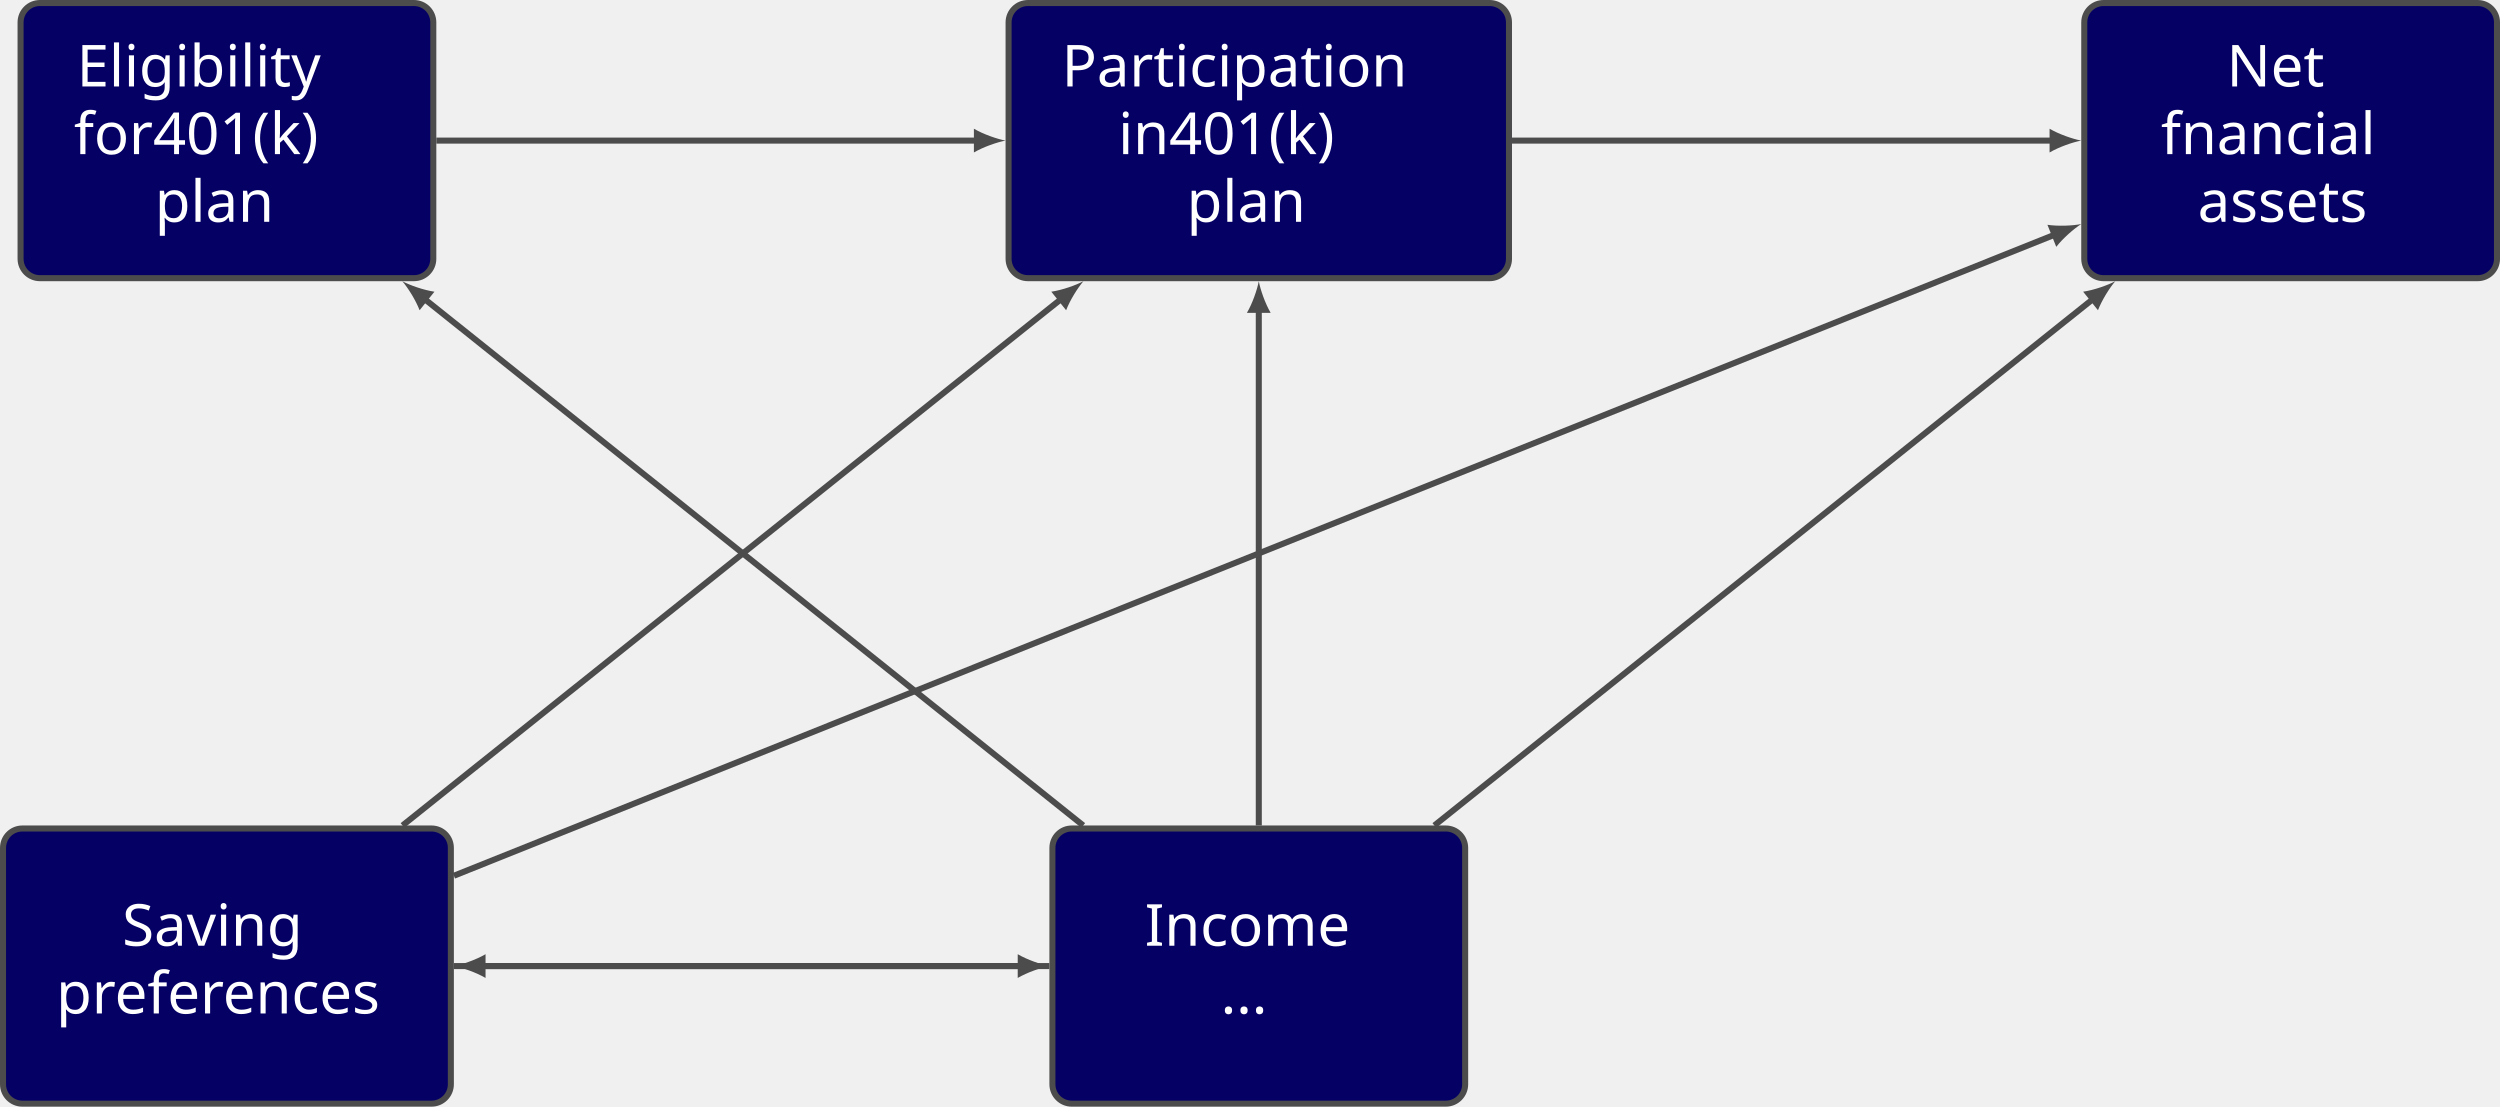
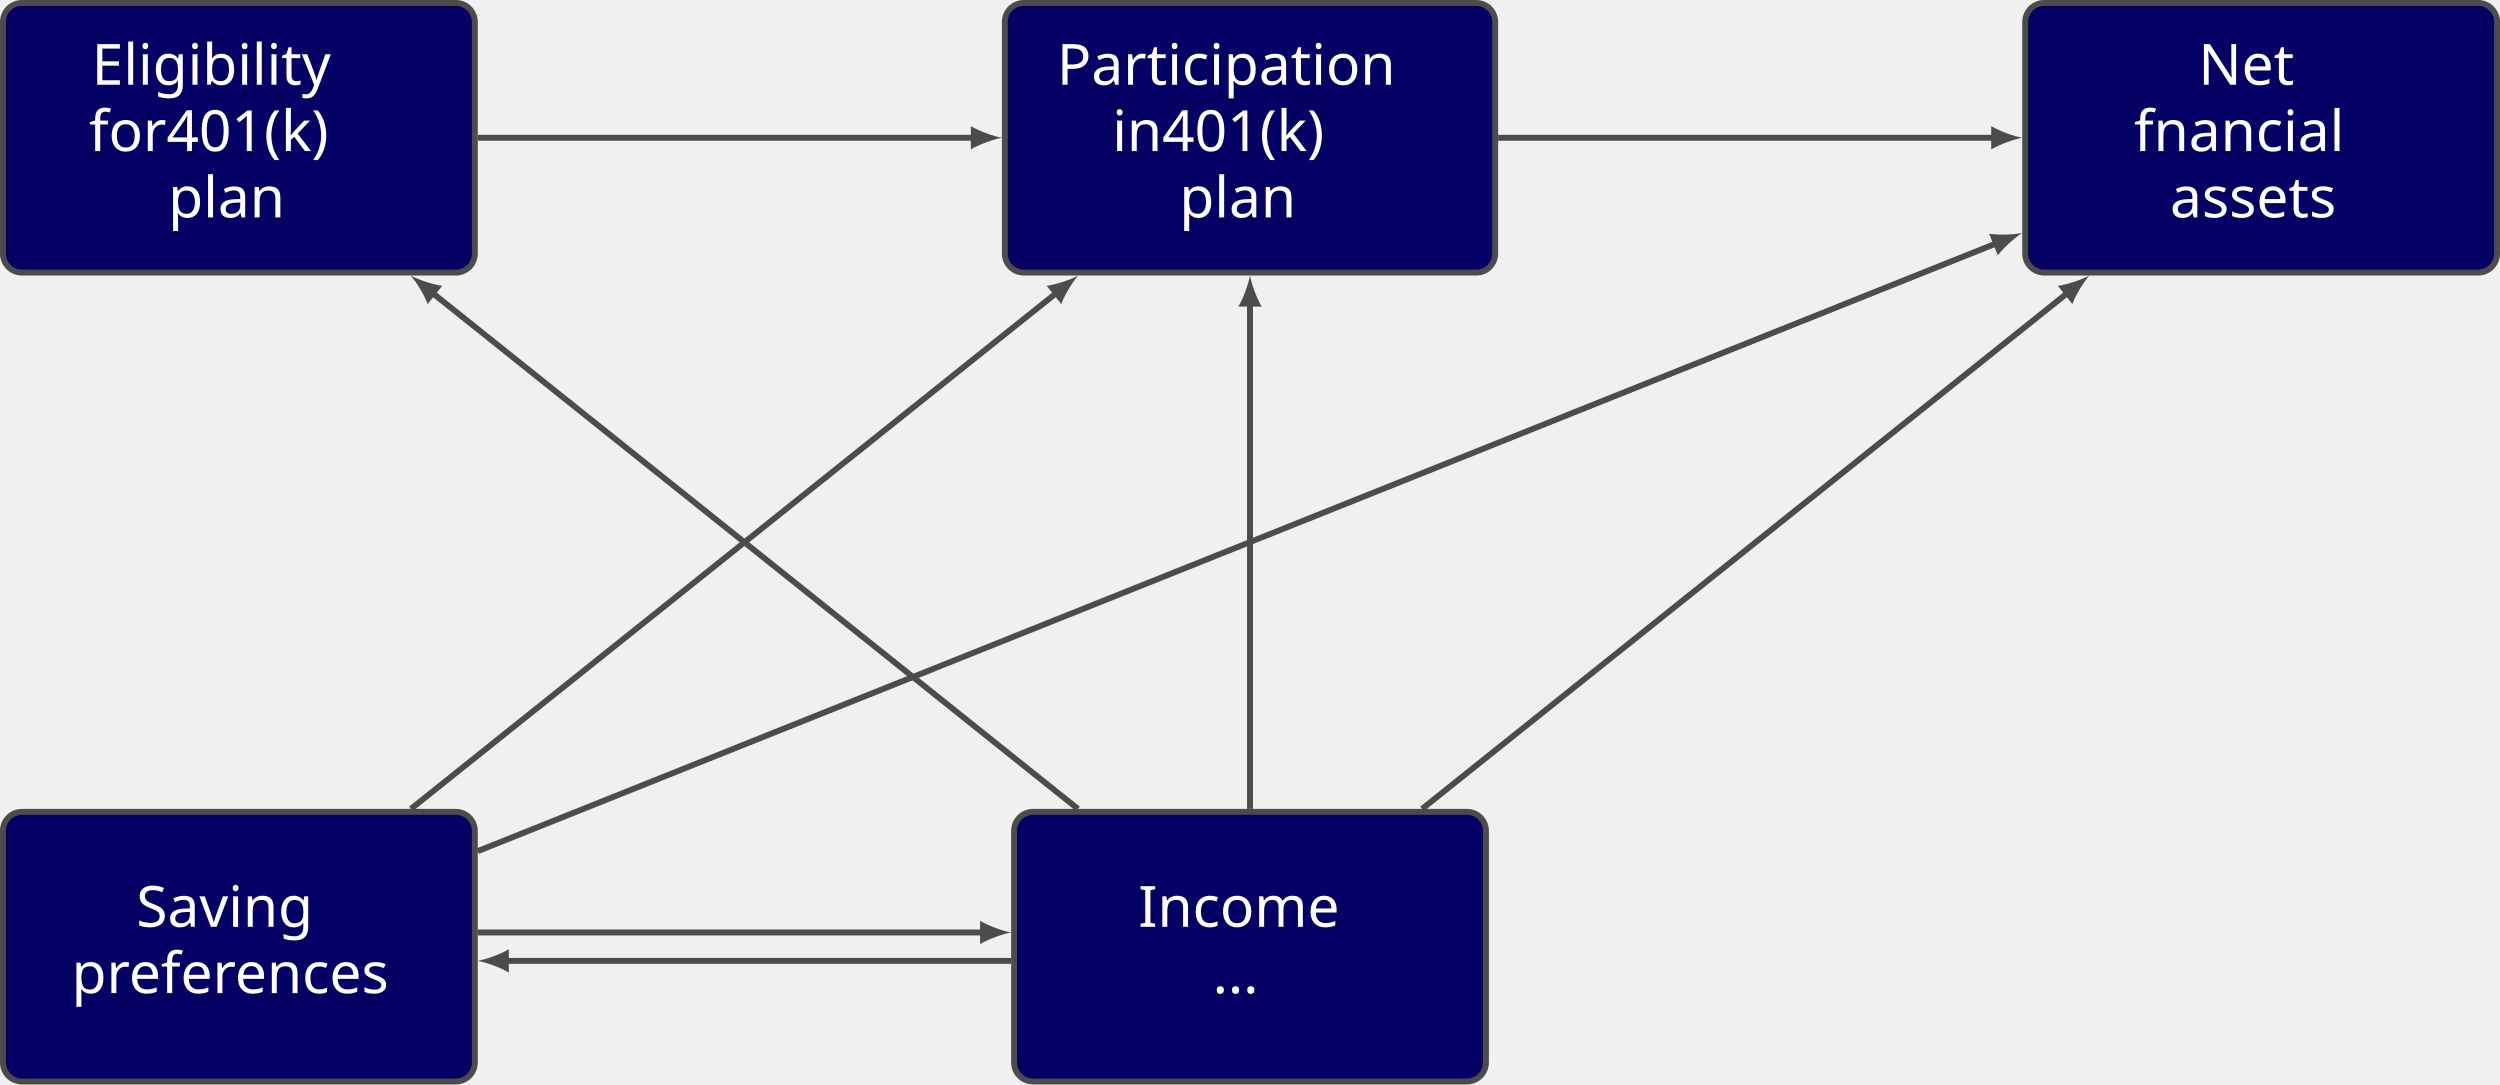
- <svg xmlns="http://www.w3.org/2000/svg" viewBox="0 0 686.796 304.023" height="304.023" width="686.796" xml:space="preserve" id="svg2" version="1.1">
+ <svg xmlns="http://www.w3.org/2000/svg" viewBox="0 0 700.873 304.023" height="304.023" width="700.873" xml:space="preserve" id="svg2" version="1.1">
  <defs id="defs6" />
  <g transform="matrix(1.333333,0,0,-1.333333,0,304.0227)" id="g10">
-     <g transform="translate(46.758,170.079)" id="g12">
+     <g transform="translate(50.229,170.079)" id="g12">
      <g id="g14">
        <g id="g16" />
        <g id="g18">
          <g id="g20">
            <g id="g22">
-               <path id="path24" style="fill:#050064;fill-opacity:1;fill-rule:nonzero;stroke:#4c4c4c;stroke-width:1.245;stroke-linecap:butt;stroke-linejoin:miter;stroke-miterlimit:10;stroke-dasharray:none;stroke-opacity:1" d="m 38.535,57.316 h -77.07 c -2.201,0 -3.985,-1.784 -3.985,-3.985 V 4.608 c 0,-2.201 1.784,-3.985 3.985,-3.985 h 77.07 c 2.201,0 3.985,1.784 3.985,3.985 v 48.723 c 0,2.201 -1.784,3.985 -3.985,3.985 z" />
+               <path id="path24" style="fill:#050064;fill-opacity:1;fill-rule:nonzero;stroke:#4c4c4c;stroke-width:1.245;stroke-linecap:butt;stroke-linejoin:miter;stroke-miterlimit:10;stroke-dasharray:none;stroke-opacity:1" d="m 45.622,57.316 h -91.244 c -2.201,0 -3.985,-1.784 -3.985,-3.985 V 4.608 c 0,-2.201 1.784,-3.985 3.985,-3.985 h 91.244 c 2.201,0 3.985,1.784 3.985,3.985 v 48.723 c 0,2.201 -1.784,3.985 -3.985,3.985 z" />
            </g>
            <g transform="translate(-37.491,25.98)" id="g26">
              <g id="g28">
-                 <g transform="translate(-9.267,-196.059)" id="g30">
-                   <text id="text38" style="font-variant:normal;font-weight:normal;font-size:11.955px;font-family:CMBX12;-inkscape-font-specification:CMBX12;writing-mode:lr-tb;fill:#ffffff;fill-opacity:1;fill-rule:nonzero;stroke:none" transform="matrix(1,0,0,-1,15.818,210.206)">
+                 <g transform="translate(-12.738,-196.059)" id="g30">
+                   <text id="text38" style="font-variant:normal;font-weight:normal;font-size:11.955px;font-family:CMBX12;-inkscape-font-specification:CMBX12;writing-mode:lr-tb;fill:#ffffff;fill-opacity:1;fill-rule:nonzero;stroke:none" transform="matrix(1,0,0,-1,19.289,210.206)">
                    <tspan id="tspan32" y="0" x="0 8.828 12.564 16.3 23.025 26.761 34.233 37.969 41.705 45.441 50.3">Eligibility</tspan>
                    <tspan id="tspan34" y="13.948" x="-0.574 3.535 10.26 20.236 26.961 33.686 40.411 45.641 52.739">for401(k)</tspan>
                    <tspan id="tspan36" y="27.895" x="16.089 23.561 27.297 33.835">plan</tspan>
                  </text>
-                   <g transform="translate(9.267,196.059)" id="g40" />
+                   <g transform="translate(12.738,196.059)" id="g40" />
                </g>
              </g>
              <g transform="translate(37.491,-25.98)" id="g42" />
            </g>
          </g>
          <g id="g44">
            <g id="g46">
              <path id="path48" style="fill:#050064;fill-opacity:1;fill-rule:nonzero;stroke:#4c4c4c;stroke-width:1.245;stroke-linecap:butt;stroke-linejoin:miter;stroke-miterlimit:10;stroke-dasharray:none;stroke-opacity:1" d="m 260.166,57.316 h -95.131 c -2.201,0 -3.985,-1.784 -3.985,-3.985 V 4.608 c 0,-2.201 1.784,-3.985 3.985,-3.985 h 95.131 c 2.201,0 3.985,1.784 3.985,3.985 v 48.723 c 0,2.201 -1.784,3.985 -3.985,3.985 z" />
            </g>
            <g transform="translate(166.03,25.98)" id="g50">
              <g id="g52">
-                 <g transform="translate(-212.788,-196.059)" id="g54">
-                   <text id="text62" style="font-variant:normal;font-weight:normal;font-size:11.955px;font-family:CMBX12;-inkscape-font-specification:CMBX12;writing-mode:lr-tb;fill:#ffffff;fill-opacity:1;fill-rule:nonzero;stroke:none" transform="matrix(1,0,0,-1,218.765,210.206)">
+                 <g transform="translate(-216.259,-196.059)" id="g54">
+                   <text id="text62" style="font-variant:normal;font-weight:normal;font-size:11.955px;font-family:CMBX12;-inkscape-font-specification:CMBX12;writing-mode:lr-tb;fill:#ffffff;fill-opacity:1;fill-rule:nonzero;stroke:none" transform="matrix(1,0,0,-1,222.236,210.206)">
                    <tspan id="tspan56" y="0" x="0 8.817 15.355 20.849 26.079 29.815 35.793 39.529 47.001 53.539 58.769 62.505 69.23">Participation</tspan>
                    <tspan id="tspan58" y="13.948" x="11.637 15.373 27.328 34.053 40.778 47.503 52.733 59.831">in401(k)</tspan>
                    <tspan id="tspan60" y="27.895" x="25.741 33.213 36.949 43.487">plan</tspan>
                  </text>
-                   <g transform="translate(212.788,196.059)" id="g64" />
+                   <g transform="translate(216.259,196.059)" id="g64" />
                </g>
              </g>
              <g transform="translate(-166.03,-25.98)" id="g66" />
            </g>
          </g>
          <g id="g68">
            <g id="g70">
-               <path id="path72" style="fill:#050064;fill-opacity:1;fill-rule:nonzero;stroke:#4c4c4c;stroke-width:1.245;stroke-linecap:butt;stroke-linejoin:miter;stroke-miterlimit:10;stroke-dasharray:none;stroke-opacity:1" d="m 463.737,57.316 h -77.07 c -2.201,0 -3.985,-1.784 -3.985,-3.985 V 4.608 c 0,-2.201 1.784,-3.985 3.985,-3.985 h 77.07 c 2.201,0 3.985,1.784 3.985,3.985 v 48.723 c 0,2.201 -1.784,3.985 -3.985,3.985 z" />
+               <path id="path72" style="fill:#050064;fill-opacity:1;fill-rule:nonzero;stroke:#4c4c4c;stroke-width:1.245;stroke-linecap:butt;stroke-linejoin:miter;stroke-miterlimit:10;stroke-dasharray:none;stroke-opacity:1" d="m 470.824,57.316 h -91.244 c -2.201,0 -3.985,-1.784 -3.985,-3.985 V 4.608 c 0,-2.201 1.784,-3.985 3.985,-3.985 h 91.244 c 2.201,0 3.985,1.784 3.985,3.985 v 48.723 c 0,2.201 -1.784,3.985 -3.985,3.985 z" />
            </g>
            <g transform="translate(392.507,25.98)" id="g74">
              <g id="g76">
-                 <g transform="translate(-439.265,-196.059)" id="g78">
-                   <text id="text86" style="font-variant:normal;font-weight:normal;font-size:11.955px;font-family:CMBX12;-inkscape-font-specification:CMBX12;writing-mode:lr-tb;fill:#ffffff;fill-opacity:1;fill-rule:nonzero;stroke:none" transform="matrix(1,0,0,-1,458.771,210.206)">
+                 <g transform="translate(-442.736,-196.059)" id="g78">
+                   <text id="text86" style="font-variant:normal;font-weight:normal;font-size:11.955px;font-family:CMBX12;-inkscape-font-specification:CMBX12;writing-mode:lr-tb;fill:#ffffff;fill-opacity:1;fill-rule:nonzero;stroke:none" transform="matrix(1,0,0,-1,462.242,210.206)">
                    <tspan id="tspan80" y="0" x="0 10.516 16.652">Net</tspan>
                    <tspan id="tspan82" y="13.948" x="-13.529 -6.057 1.415 7.953 15.425 21.403 25.139 31.677">fnancial</tspan>
                    <tspan id="tspan84" y="27.895" x="-5.968 0.57 5.875 11.179 17.316 22.546">assets</tspan>
                  </text>
-                   <g transform="translate(439.265,196.059)" id="g88" />
+                   <g transform="translate(442.736,196.059)" id="g88" />
                </g>
              </g>
              <g transform="translate(-392.507,-25.98)" id="g90" />
            </g>
          </g>
          <g id="g92">
            <g id="g94">
-               <path id="path96" style="fill:#050064;fill-opacity:1;fill-rule:nonzero;stroke:#4c4c4c;stroke-width:1.245;stroke-linecap:butt;stroke-linejoin:miter;stroke-miterlimit:10;stroke-dasharray:none;stroke-opacity:1" d="m 42.151,-112.765 h -84.302 c -2.201,0 -3.985,-1.784 -3.985,-3.985 v -48.723 c 0,-2.201 1.784,-3.985 3.985,-3.985 h 84.302 c 2.201,0 3.985,1.784 3.985,3.985 v 48.723 c 0,2.201 -1.784,3.985 -3.985,3.985 z" />
+               <path id="path96" style="fill:#050064;fill-opacity:1;fill-rule:nonzero;stroke:#4c4c4c;stroke-width:1.245;stroke-linecap:butt;stroke-linejoin:miter;stroke-miterlimit:10;stroke-dasharray:none;stroke-opacity:1" d="m 45.622,-112.765 h -91.244 c -2.201,0 -3.985,-1.784 -3.985,-3.985 v -48.723 c 0,-2.201 1.784,-3.985 3.985,-3.985 h 91.244 c 2.201,0 3.985,1.784 3.985,3.985 v 48.723 c 0,2.201 -1.784,3.985 -3.985,3.985 z" />
            </g>
            <g transform="translate(-41.154,-144.099)" id="g98">
              <g id="g100">
-                 <g transform="translate(-5.604,-25.98)" id="g102">
-                   <text id="text108" style="font-variant:normal;font-weight:normal;font-size:11.955px;font-family:CMBX12;-inkscape-font-specification:CMBX12;writing-mode:lr-tb;fill:#ffffff;fill-opacity:1;fill-rule:nonzero;stroke:none" transform="matrix(1,0,0,-1,25.183,33.153)">
+                 <g transform="translate(-9.075,-25.98)" id="g102">
+                   <text id="text108" style="font-variant:normal;font-weight:normal;font-size:11.955px;font-family:CMBX12;-inkscape-font-specification:CMBX12;writing-mode:lr-tb;fill:#ffffff;fill-opacity:1;fill-rule:nonzero;stroke:none" transform="matrix(1,0,0,-1,28.654,33.153)">
                    <tspan id="tspan104" y="0" x="0 7.472 13.64 20.737 24.473 31.945">Saving</tspan>
                    <tspan id="tspan106" y="13.947" x="-13.601 -6.129 -0.636 5.501 9.61 15.747 21.24 27.377 34.849 40.826 46.963">preferences</tspan>
                  </text>
-                   <g transform="translate(5.604,25.98)" id="g110" />
+                   <g transform="translate(9.075,25.98)" id="g110" />
                </g>
              </g>
              <g transform="translate(41.154,144.099)" id="g112" />
            </g>
          </g>
          <g id="g114">
            <g id="g116">
-               <path id="path118" style="fill:#050064;fill-opacity:1;fill-rule:nonzero;stroke:#4c4c4c;stroke-width:1.245;stroke-linecap:butt;stroke-linejoin:miter;stroke-miterlimit:10;stroke-dasharray:none;stroke-opacity:1" d="m 251.136,-112.765 h -77.07 c -2.201,0 -3.985,-1.784 -3.985,-3.985 v -48.723 c 0,-2.201 1.784,-3.985 3.985,-3.985 h 77.07 c 2.201,0 3.985,1.784 3.985,3.985 v 48.723 c 0,2.201 -1.784,3.985 -3.985,3.985 z" />
+               <path id="path118" style="fill:#050064;fill-opacity:1;fill-rule:nonzero;stroke:#4c4c4c;stroke-width:1.245;stroke-linecap:butt;stroke-linejoin:miter;stroke-miterlimit:10;stroke-dasharray:none;stroke-opacity:1" d="m 258.223,-112.765 h -91.244 c -2.201,0 -3.985,-1.784 -3.985,-3.985 v -48.723 c 0,-2.201 1.784,-3.985 3.985,-3.985 h 91.244 c 2.201,0 3.985,1.784 3.985,3.985 v 48.723 c 0,2.201 -1.784,3.985 -3.985,3.985 z" />
            </g>
            <g transform="translate(183.115,-144.099)" id="g120">
              <g id="g122">
-                 <g transform="translate(-229.873,-25.98)" id="g124">
-                   <text id="text130" style="font-variant:normal;font-weight:normal;font-size:11.955px;font-family:CMBX12;-inkscape-font-specification:CMBX12;writing-mode:lr-tb;fill:#ffffff;fill-opacity:1;fill-rule:nonzero;stroke:none" transform="matrix(1,0,0,-1,235.851,33.153)">
+                 <g transform="translate(-233.344,-25.98)" id="g124">
+                   <text id="text130" style="font-variant:normal;font-weight:normal;font-size:11.955px;font-family:CMBX12;-inkscape-font-specification:CMBX12;writing-mode:lr-tb;fill:#ffffff;fill-opacity:1;fill-rule:nonzero;stroke:none" transform="matrix(1,0,0,-1,239.322,33.153)">
                    <tspan id="tspan126" y="0" x="0 5.009 12.481 18.459 25.184 36.392">Income</tspan>
                    <tspan id="tspan128" y="13.947" x="15.66 19.396 23.132">...</tspan>
                  </text>
-                   <g transform="translate(229.873,25.98)" id="g132" />
+                   <g transform="translate(233.344,25.98)" id="g132" />
                </g>
              </g>
              <g transform="translate(-183.115,144.099)" id="g134" />
            </g>
          </g>
          <g id="g136">
-             <path id="path138" style="fill:none;stroke:#4c4c4c;stroke-width:1.245;stroke-linecap:butt;stroke-linejoin:miter;stroke-miterlimit:10;stroke-dasharray:none;stroke-opacity:1" d="M 43.143,28.969 H 154.555" />
+             <path id="path138" style="fill:none;stroke:#4c4c4c;stroke-width:1.245;stroke-linecap:butt;stroke-linejoin:miter;stroke-miterlimit:10;stroke-dasharray:none;stroke-opacity:1" d="M 50.23,28.969 H 154.555" />
            <g id="g140">
              <g transform="translate(154.5549,28.96948)" id="g142">
                <g id="g144">
                  <path id="path146" style="fill:#4c4c4c;fill-opacity:1;fill-rule:nonzero;stroke:none" d="M 5.873,0 C 4.133,0.326 1.305,1.305 -0.653,2.447 V -2.447 C 1.305,-1.305 4.133,-0.326 5.873,0" />
                </g>
              </g>
            </g>
          </g>
          <g id="g148">
-             <path id="path150" style="fill:none;stroke:#4c4c4c;stroke-width:1.245;stroke-linecap:butt;stroke-linejoin:miter;stroke-miterlimit:10;stroke-dasharray:none;stroke-opacity:1" d="M 264.774,28.969 H 376.186" />
+             <path id="path150" style="fill:none;stroke:#4c4c4c;stroke-width:1.245;stroke-linecap:butt;stroke-linejoin:miter;stroke-miterlimit:10;stroke-dasharray:none;stroke-opacity:1" d="M 264.774,28.969 H 369.099" />
            <g id="g152">
-               <g transform="translate(376.1862,28.96948)" id="g154">
+               <g transform="translate(369.0995,28.96948)" id="g154">
                <g id="g156">
                  <path id="path158" style="fill:#4c4c4c;fill-opacity:1;fill-rule:nonzero;stroke:none" d="M 5.873,0 C 4.133,0.326 1.305,1.305 -0.653,2.447 V -2.447 C 1.305,-1.305 4.133,-0.326 5.873,0" />
                </g>
              </g>
            </g>
          </g>
          <g id="g160">
            <path id="path162" style="fill:none;stroke:#4c4c4c;stroke-width:1.245;stroke-linecap:butt;stroke-linejoin:miter;stroke-miterlimit:10;stroke-dasharray:none;stroke-opacity:1" d="M 36.174,-112.142 171.886,-3.667" />
            <g id="g164">
              <g transform="matrix(0.7811,0.62431,-0.62431,0.7811,171.8858,-3.66661)" id="g166">
                <g id="g168">
                  <path id="path170" style="fill:#4c4c4c;fill-opacity:1;fill-rule:nonzero;stroke:none" d="M 5.873,0 C 4.133,0.326 1.305,1.305 -0.653,2.447 V -2.447 C 1.305,-1.305 4.133,-0.326 5.873,0" />
                </g>
              </g>
            </g>
          </g>
          <g id="g172">
-             <path id="path174" style="fill:none;stroke:#4c4c4c;stroke-width:1.245;stroke-linecap:butt;stroke-linejoin:miter;stroke-miterlimit:10;stroke-dasharray:none;stroke-opacity:1" d="M 46.759,-141.111 H 163.585" />
+             <path id="path174" style="fill:none;stroke:#4c4c4c;stroke-width:1.245;stroke-linecap:butt;stroke-linejoin:miter;stroke-miterlimit:10;stroke-dasharray:none;stroke-opacity:1" d="M 50.23,-138.123 H 156.498" />
            <g id="g176">
-               <g transform="translate(163.5851,-141.1114)" id="g178">
+               <g transform="translate(156.4984,-138.1225)" id="g178">
                <g id="g180">
                  <path id="path182" style="fill:#4c4c4c;fill-opacity:1;fill-rule:nonzero;stroke:none" d="M 5.873,0 C 4.133,0.326 1.305,1.305 -0.653,2.447 V -2.447 C 1.305,-1.305 4.133,-0.326 5.873,0" />
                </g>
              </g>
            </g>
          </g>
          <g id="g184">
-             <path id="path186" style="fill:none;stroke:#4c4c4c;stroke-width:1.245;stroke-linecap:butt;stroke-linejoin:miter;stroke-miterlimit:10;stroke-dasharray:none;stroke-opacity:1" d="M 52.632,-141.111 H 169.458" />
+             <path id="path186" style="fill:none;stroke:#4c4c4c;stroke-width:1.245;stroke-linecap:butt;stroke-linejoin:miter;stroke-miterlimit:10;stroke-dasharray:none;stroke-opacity:1" d="M 56.103,-144.1 H 162.371" />
            <g id="g188">
-               <g transform="rotate(180,26.31581,-70.55568)" id="g190">
+               <g transform="rotate(180,28.05131,-72.0501)" id="g190">
                <g id="g192">
                  <path id="path194" style="fill:#4c4c4c;fill-opacity:1;fill-rule:nonzero;stroke:none" d="M 5.873,0 C 4.133,0.326 1.305,1.305 -0.653,2.447 V -2.447 C 1.305,-1.305 4.133,-0.326 5.873,0" />
                </g>
              </g>
            </g>
          </g>
          <g id="g196">
-             <path id="path198" style="fill:none;stroke:#4c4c4c;stroke-width:1.245;stroke-linecap:butt;stroke-linejoin:miter;stroke-miterlimit:10;stroke-dasharray:none;stroke-opacity:1" d="M 248.775,-112.142 384.487,-3.667" />
+             <path id="path198" style="fill:none;stroke:#4c4c4c;stroke-width:1.245;stroke-linecap:butt;stroke-linejoin:miter;stroke-miterlimit:10;stroke-dasharray:none;stroke-opacity:1" d="M 50.23,-121.024 369.52,6.769" />
            <g id="g200">
-               <g transform="matrix(0.7811,0.62431,-0.62431,0.7811,384.4869,-3.66661)" id="g202">
+               <g transform="matrix(0.92838,0.37157,-0.37157,0.92838,369.5202,6.76854)" id="g202">
                <g id="g204">
                  <path id="path206" style="fill:#4c4c4c;fill-opacity:1;fill-rule:nonzero;stroke:none" d="M 5.873,0 C 4.133,0.326 1.305,1.305 -0.653,2.447 V -2.447 C 1.305,-1.305 4.133,-0.326 5.873,0" />
                </g>
              </g>
            </g>
          </g>
          <g id="g208">
-             <path id="path210" style="fill:none;stroke:#4c4c4c;stroke-width:1.245;stroke-linecap:butt;stroke-linejoin:miter;stroke-miterlimit:10;stroke-dasharray:none;stroke-opacity:1" d="M 46.759,-122.499 376.607,9.592" />
+             <path id="path210" style="fill:none;stroke:#4c4c4c;stroke-width:1.245;stroke-linecap:butt;stroke-linejoin:miter;stroke-miterlimit:10;stroke-dasharray:none;stroke-opacity:1" d="M 248.775,-112.142 384.487,-3.667" />
            <g id="g212">
-               <g transform="matrix(0.9283,0.37172,-0.37172,0.9283,376.6073,9.592)" id="g214">
+               <g transform="matrix(0.7811,0.62431,-0.62431,0.7811,384.4869,-3.66661)" id="g214">
                <g id="g216">
                  <path id="path218" style="fill:#4c4c4c;fill-opacity:1;fill-rule:nonzero;stroke:none" d="M 5.873,0 C 4.133,0.326 1.305,1.305 -0.653,2.447 V -2.447 C 1.305,-1.305 4.133,-0.326 5.873,0" />
                </g>
              </g>
            </g>
          </g>
          <g id="g220">
            <path id="path222" style="fill:none;stroke:#4c4c4c;stroke-width:1.245;stroke-linecap:butt;stroke-linejoin:miter;stroke-miterlimit:10;stroke-dasharray:none;stroke-opacity:1" d="M 212.601,-112.142 V -5.873" />
            <g id="g224">
              <g transform="rotate(90,109.237,103.364)" id="g226">
                <g id="g228">
                  <path id="path230" style="fill:#4c4c4c;fill-opacity:1;fill-rule:nonzero;stroke:none" d="M 5.873,0 C 4.133,0.326 1.305,1.305 -0.653,2.447 V -2.447 C 1.305,-1.305 4.133,-0.326 5.873,0" />
                </g>
              </g>
            </g>
          </g>
          <g id="g232">
            <path id="path234" style="fill:none;stroke:#4c4c4c;stroke-width:1.245;stroke-linecap:butt;stroke-linejoin:miter;stroke-miterlimit:10;stroke-dasharray:none;stroke-opacity:1" d="M 176.427,-112.142 40.715,-3.667" />
            <g id="g236">
              <g transform="matrix(-0.7811,0.62431,-0.62431,-0.7811,40.71526,-3.66661)" id="g238">
                <g id="g240">
                  <path id="path242" style="fill:#4c4c4c;fill-opacity:1;fill-rule:nonzero;stroke:none" d="M 5.873,0 C 4.133,0.326 1.305,1.305 -0.653,2.447 V -2.447 C 1.305,-1.305 4.133,-0.326 5.873,0" />
                </g>
              </g>
            </g>
          </g>
        </g>
      </g>
    </g>
  </g>
</svg>
